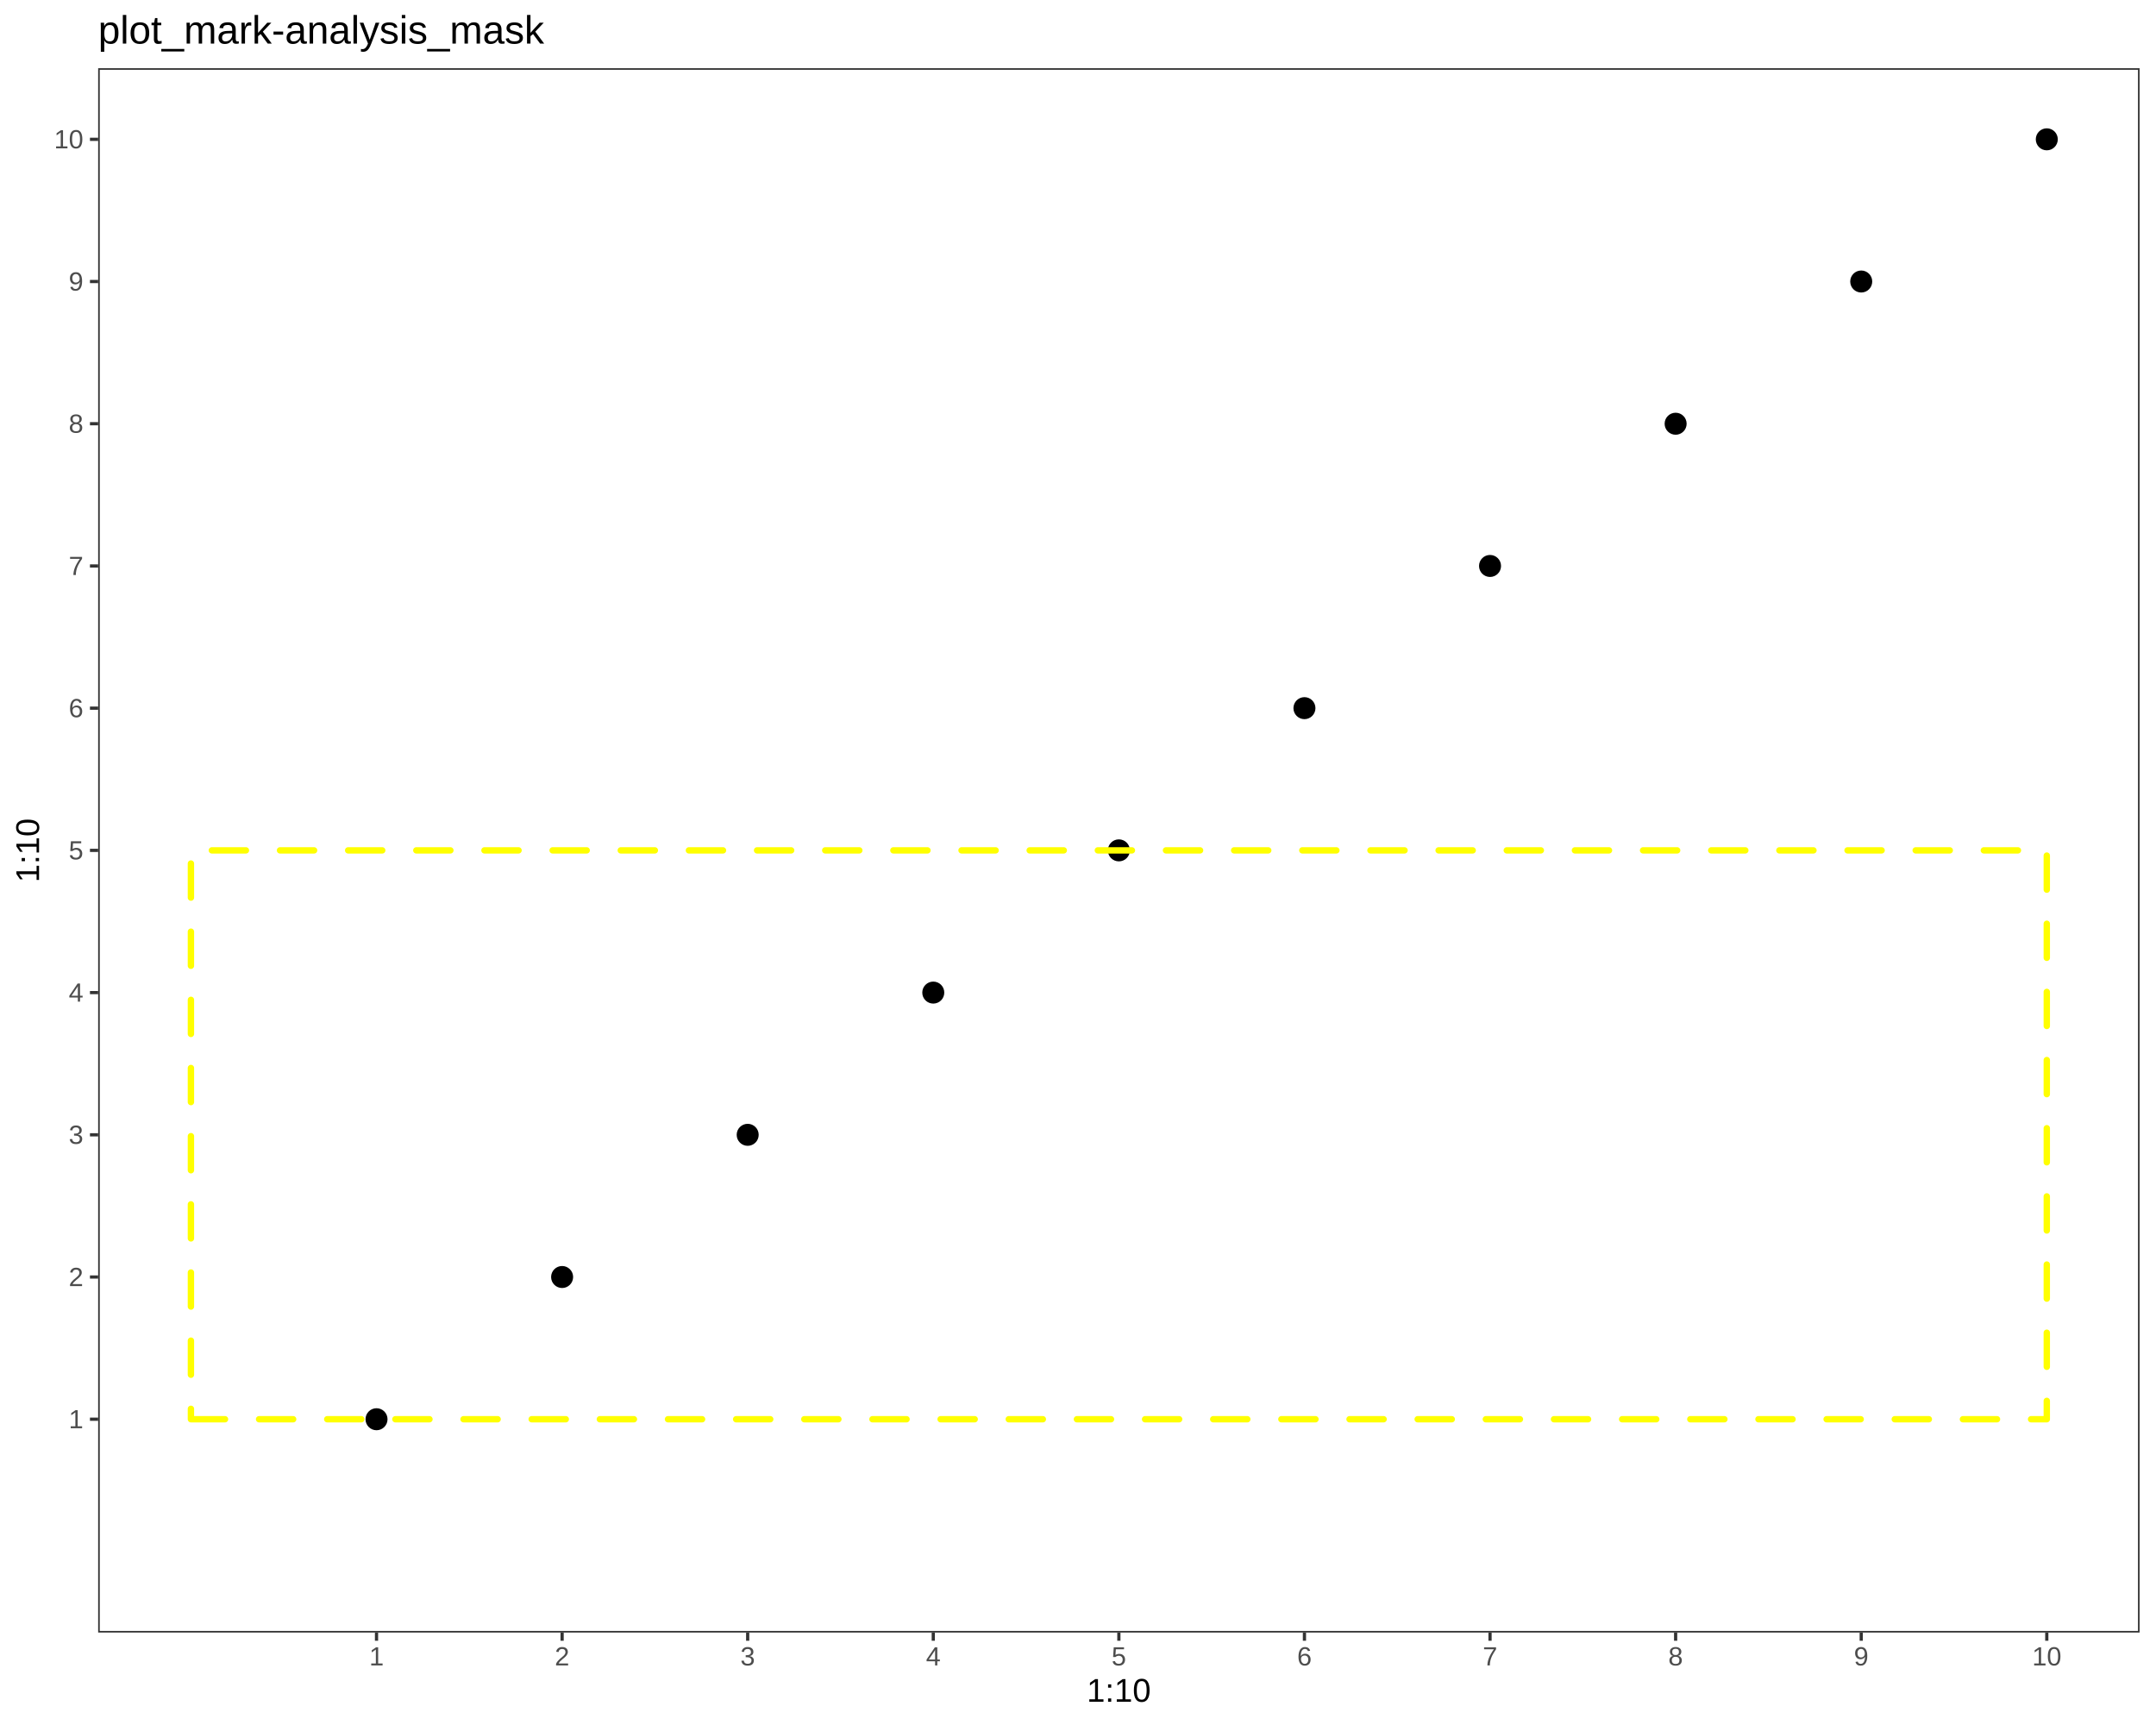
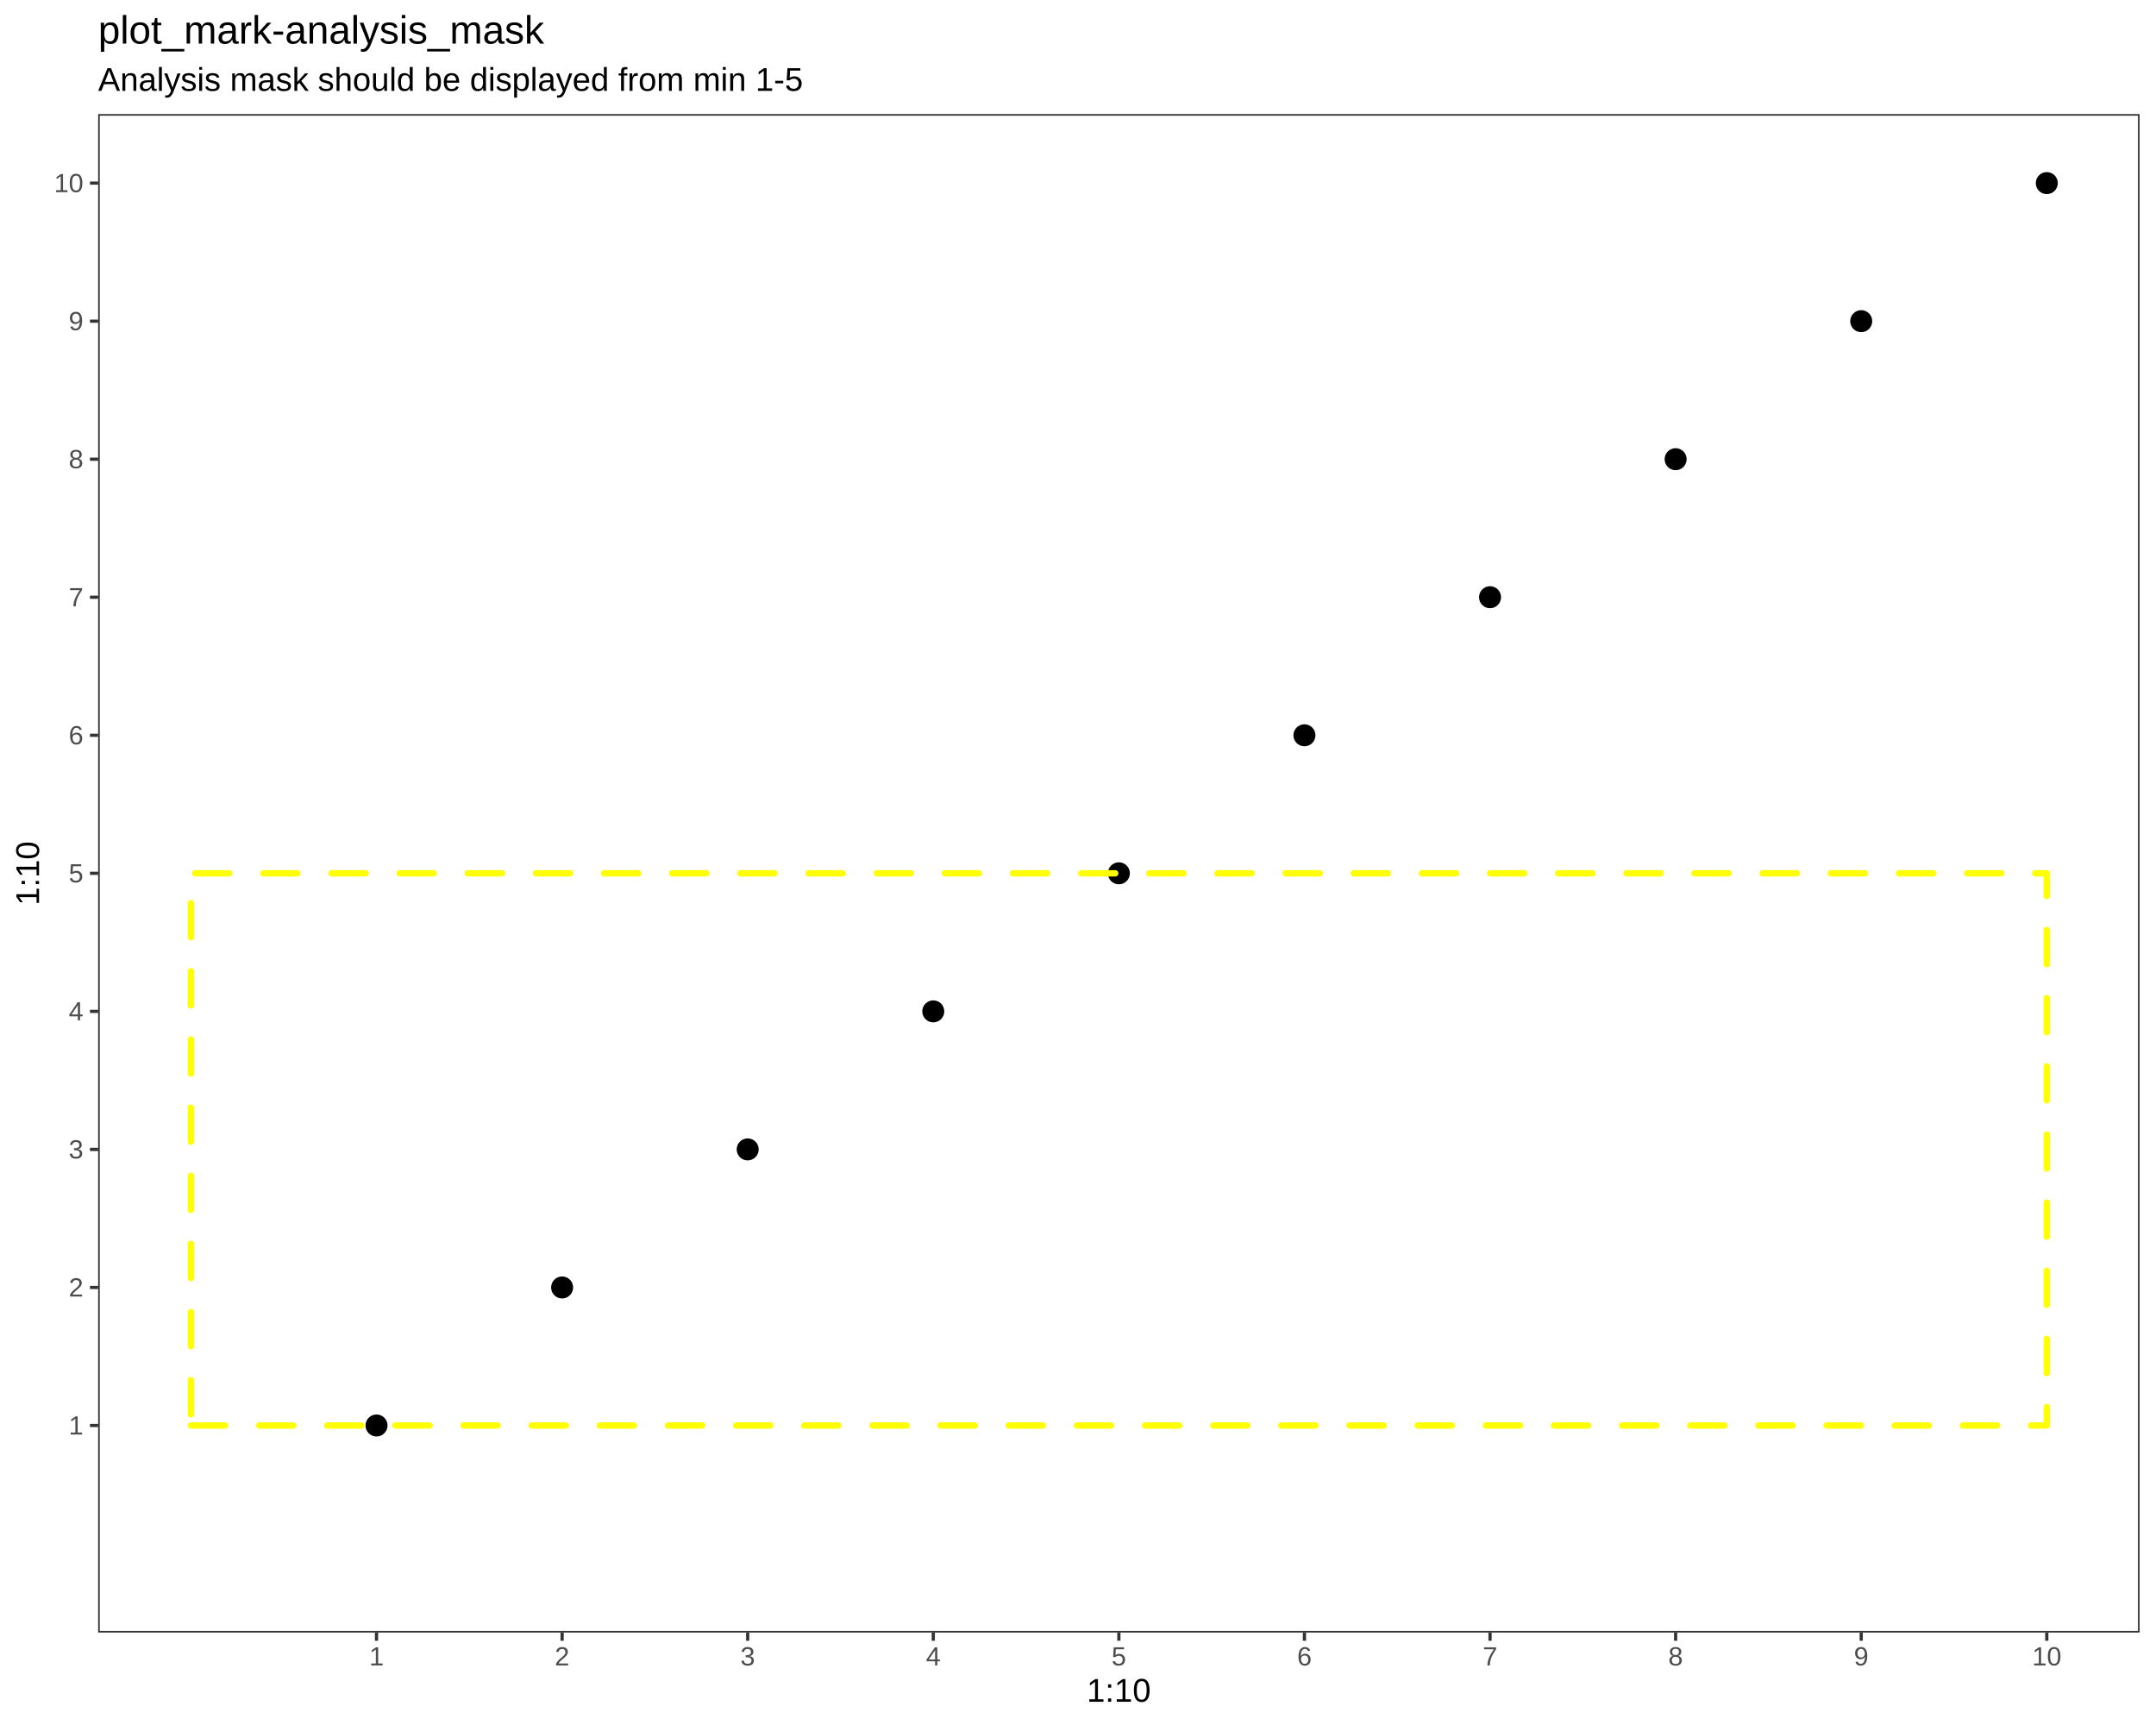
<svg xmlns="http://www.w3.org/2000/svg" viewBox="0 0 720.00 576.00">
  <defs>
    <style type="text/css">
    line, polyline, polygon, path, rect, circle {
      fill: none;
      stroke: #000000;
      stroke-linecap: round;
      stroke-linejoin: round;
      stroke-miterlimit: 10.00;
    }
  </style>
  </defs>
  <rect width="100%" height="100%" style="stroke: none; fill: #FFFFFF;" />
  <rect x="0.00" y="0.00" width="720.00" height="576.00" style="stroke-width: 1.07; stroke: #FFFFFF; fill: #FFFFFF;" />
  <defs>
-     <clipPath id="cpMzIuNzh8NzE0LjUyfDU0NS4xM3wyMi43Nw==">
-       <rect x="32.78" y="22.77" width="681.74" height="522.36" />
+     <clipPath id="cpMzIuNzh8NzE0LjUyfDU0NS4xM3wzOC4wOQ==">
+       <rect x="32.78" y="38.09" width="681.74" height="507.04" />
    </clipPath>
  </defs>
-   <rect x="32.78" y="22.77" width="681.74" height="522.36" style="stroke-width: 1.07; stroke: none; fill: #FFFFFF;" clip-path="url(#cpMzIuNzh8NzE0LjUyfDU0NS4xM3wyMi43Nw==)" />
-   <circle cx="125.74" cy="473.90" r="2.49pt" style="stroke-width: 0.71; fill: #000000;" clip-path="url(#cpMzIuNzh8NzE0LjUyfDU0NS4xM3wyMi43Nw==)" />
-   <circle cx="187.72" cy="426.41" r="2.49pt" style="stroke-width: 0.71; fill: #000000;" clip-path="url(#cpMzIuNzh8NzE0LjUyfDU0NS4xM3wyMi43Nw==)" />
-   <circle cx="249.69" cy="378.93" r="2.49pt" style="stroke-width: 0.71; fill: #000000;" clip-path="url(#cpMzIuNzh8NzE0LjUyfDU0NS4xM3wyMi43Nw==)" />
-   <circle cx="311.67" cy="331.44" r="2.49pt" style="stroke-width: 0.71; fill: #000000;" clip-path="url(#cpMzIuNzh8NzE0LjUyfDU0NS4xM3wyMi43Nw==)" />
-   <circle cx="373.65" cy="283.95" r="2.49pt" style="stroke-width: 0.71; fill: #000000;" clip-path="url(#cpMzIuNzh8NzE0LjUyfDU0NS4xM3wyMi43Nw==)" />
-   <circle cx="435.62" cy="236.46" r="2.49pt" style="stroke-width: 0.71; fill: #000000;" clip-path="url(#cpMzIuNzh8NzE0LjUyfDU0NS4xM3wyMi43Nw==)" />
-   <circle cx="497.60" cy="188.98" r="2.49pt" style="stroke-width: 0.71; fill: #000000;" clip-path="url(#cpMzIuNzh8NzE0LjUyfDU0NS4xM3wyMi43Nw==)" />
-   <circle cx="559.58" cy="141.49" r="2.49pt" style="stroke-width: 0.71; fill: #000000;" clip-path="url(#cpMzIuNzh8NzE0LjUyfDU0NS4xM3wyMi43Nw==)" />
-   <circle cx="621.56" cy="94.00" r="2.49pt" style="stroke-width: 0.71; fill: #000000;" clip-path="url(#cpMzIuNzh8NzE0LjUyfDU0NS4xM3wyMi43Nw==)" />
-   <circle cx="683.53" cy="46.52" r="2.49pt" style="stroke-width: 0.71; fill: #000000;" clip-path="url(#cpMzIuNzh8NzE0LjUyfDU0NS4xM3wyMi43Nw==)" />
-   <polyline points="63.76,473.90 683.53,473.90 683.53,283.95 63.76,283.95 63.76,473.90 " style="stroke-width: 2.13; stroke: #FFFF00; stroke-dasharray: 11.38,11.38;" clip-path="url(#cpMzIuNzh8NzE0LjUyfDU0NS4xM3wyMi43Nw==)" />
-   <rect x="32.78" y="22.77" width="681.74" height="522.36" style="stroke-width: 1.07; stroke: #333333;" clip-path="url(#cpMzIuNzh8NzE0LjUyfDU0NS4xM3wyMi43Nw==)" />
+   <rect x="32.78" y="38.09" width="681.74" height="507.04" style="stroke-width: 1.07; stroke: none; fill: #FFFFFF;" clip-path="url(#cpMzIuNzh8NzE0LjUyfDU0NS4xM3wzOC4wOQ==)" />
+   <circle cx="125.74" cy="475.99" r="2.49pt" style="stroke-width: 0.71; fill: #000000;" clip-path="url(#cpMzIuNzh8NzE0LjUyfDU0NS4xM3wzOC4wOQ==)" />
+   <circle cx="187.72" cy="429.90" r="2.49pt" style="stroke-width: 0.71; fill: #000000;" clip-path="url(#cpMzIuNzh8NzE0LjUyfDU0NS4xM3wzOC4wOQ==)" />
+   <circle cx="249.69" cy="383.80" r="2.49pt" style="stroke-width: 0.71; fill: #000000;" clip-path="url(#cpMzIuNzh8NzE0LjUyfDU0NS4xM3wzOC4wOQ==)" />
+   <circle cx="311.67" cy="337.71" r="2.49pt" style="stroke-width: 0.71; fill: #000000;" clip-path="url(#cpMzIuNzh8NzE0LjUyfDU0NS4xM3wzOC4wOQ==)" />
+   <circle cx="373.65" cy="291.61" r="2.49pt" style="stroke-width: 0.71; fill: #000000;" clip-path="url(#cpMzIuNzh8NzE0LjUyfDU0NS4xM3wzOC4wOQ==)" />
+   <circle cx="435.62" cy="245.52" r="2.49pt" style="stroke-width: 0.71; fill: #000000;" clip-path="url(#cpMzIuNzh8NzE0LjUyfDU0NS4xM3wzOC4wOQ==)" />
+   <circle cx="497.60" cy="199.42" r="2.49pt" style="stroke-width: 0.71; fill: #000000;" clip-path="url(#cpMzIuNzh8NzE0LjUyfDU0NS4xM3wzOC4wOQ==)" />
+   <circle cx="559.58" cy="153.33" r="2.49pt" style="stroke-width: 0.71; fill: #000000;" clip-path="url(#cpMzIuNzh8NzE0LjUyfDU0NS4xM3wzOC4wOQ==)" />
+   <circle cx="621.56" cy="107.24" r="2.49pt" style="stroke-width: 0.71; fill: #000000;" clip-path="url(#cpMzIuNzh8NzE0LjUyfDU0NS4xM3wzOC4wOQ==)" />
+   <circle cx="683.53" cy="61.14" r="2.49pt" style="stroke-width: 0.71; fill: #000000;" clip-path="url(#cpMzIuNzh8NzE0LjUyfDU0NS4xM3wzOC4wOQ==)" />
+   <polyline points="63.76,475.99 683.53,475.99 683.53,291.61 63.76,291.61 63.76,475.99 " style="stroke-width: 2.13; stroke: #FFFF00; stroke-dasharray: 11.38,11.38;" clip-path="url(#cpMzIuNzh8NzE0LjUyfDU0NS4xM3wzOC4wOQ==)" />
+   <rect x="32.78" y="38.09" width="681.74" height="507.04" style="stroke-width: 1.07; stroke: #333333;" clip-path="url(#cpMzIuNzh8NzE0LjUyfDU0NS4xM3wzOC4wOQ==)" />
  <defs>
    <clipPath id="cpMC4wMHw3MjAuMDB8NTc2LjAwfDAuMDA=">
      <rect x="0.00" y="0.00" width="720.00" height="576.00" />
    </clipPath>
  </defs>
  <g clip-path="url(#cpMC4wMHw3MjAuMDB8NTc2LjAwfDAuMDA=)">
-     <text x="22.95" y="476.92" style="font-size: 8.80px; fill: #4D4D4D; font-family: Liberation Sans;" textLength="4.89px" lengthAdjust="spacingAndGlyphs">1</text>
+     <text x="22.95" y="479.01" style="font-size: 8.80px; fill: #4D4D4D; font-family: Liberation Sans;" textLength="4.89px" lengthAdjust="spacingAndGlyphs">1</text>
  </g>
  <g clip-path="url(#cpMC4wMHw3MjAuMDB8NTc2LjAwfDAuMDA=)">
-     <text x="22.95" y="429.44" style="font-size: 8.80px; fill: #4D4D4D; font-family: Liberation Sans;" textLength="4.89px" lengthAdjust="spacingAndGlyphs">2</text>
+     <text x="22.95" y="432.92" style="font-size: 8.80px; fill: #4D4D4D; font-family: Liberation Sans;" textLength="4.89px" lengthAdjust="spacingAndGlyphs">2</text>
  </g>
  <g clip-path="url(#cpMC4wMHw3MjAuMDB8NTc2LjAwfDAuMDA=)">
-     <text x="22.95" y="381.95" style="font-size: 8.80px; fill: #4D4D4D; font-family: Liberation Sans;" textLength="4.89px" lengthAdjust="spacingAndGlyphs">3</text>
+     <text x="22.95" y="386.82" style="font-size: 8.80px; fill: #4D4D4D; font-family: Liberation Sans;" textLength="4.89px" lengthAdjust="spacingAndGlyphs">3</text>
  </g>
  <g clip-path="url(#cpMC4wMHw3MjAuMDB8NTc2LjAwfDAuMDA=)">
-     <text x="22.95" y="334.46" style="font-size: 8.80px; fill: #4D4D4D; font-family: Liberation Sans;" textLength="4.89px" lengthAdjust="spacingAndGlyphs">4</text>
+     <text x="22.95" y="340.73" style="font-size: 8.80px; fill: #4D4D4D; font-family: Liberation Sans;" textLength="4.89px" lengthAdjust="spacingAndGlyphs">4</text>
  </g>
  <g clip-path="url(#cpMC4wMHw3MjAuMDB8NTc2LjAwfDAuMDA=)">
-     <text x="22.95" y="286.97" style="font-size: 8.80px; fill: #4D4D4D; font-family: Liberation Sans;" textLength="4.89px" lengthAdjust="spacingAndGlyphs">5</text>
+     <text x="22.95" y="294.64" style="font-size: 8.80px; fill: #4D4D4D; font-family: Liberation Sans;" textLength="4.89px" lengthAdjust="spacingAndGlyphs">5</text>
  </g>
  <g clip-path="url(#cpMC4wMHw3MjAuMDB8NTc2LjAwfDAuMDA=)">
-     <text x="22.95" y="239.49" style="font-size: 8.80px; fill: #4D4D4D; font-family: Liberation Sans;" textLength="4.89px" lengthAdjust="spacingAndGlyphs">6</text>
+     <text x="22.95" y="248.54" style="font-size: 8.80px; fill: #4D4D4D; font-family: Liberation Sans;" textLength="4.89px" lengthAdjust="spacingAndGlyphs">6</text>
  </g>
  <g clip-path="url(#cpMC4wMHw3MjAuMDB8NTc2LjAwfDAuMDA=)">
-     <text x="22.95" y="192.00" style="font-size: 8.80px; fill: #4D4D4D; font-family: Liberation Sans;" textLength="4.89px" lengthAdjust="spacingAndGlyphs">7</text>
+     <text x="22.95" y="202.45" style="font-size: 8.80px; fill: #4D4D4D; font-family: Liberation Sans;" textLength="4.89px" lengthAdjust="spacingAndGlyphs">7</text>
  </g>
  <g clip-path="url(#cpMC4wMHw3MjAuMDB8NTc2LjAwfDAuMDA=)">
-     <text x="22.95" y="144.51" style="font-size: 8.80px; fill: #4D4D4D; font-family: Liberation Sans;" textLength="4.89px" lengthAdjust="spacingAndGlyphs">8</text>
+     <text x="22.95" y="156.35" style="font-size: 8.80px; fill: #4D4D4D; font-family: Liberation Sans;" textLength="4.89px" lengthAdjust="spacingAndGlyphs">8</text>
  </g>
  <g clip-path="url(#cpMC4wMHw3MjAuMDB8NTc2LjAwfDAuMDA=)">
-     <text x="22.95" y="97.03" style="font-size: 8.80px; fill: #4D4D4D; font-family: Liberation Sans;" textLength="4.89px" lengthAdjust="spacingAndGlyphs">9</text>
+     <text x="22.95" y="110.26" style="font-size: 8.80px; fill: #4D4D4D; font-family: Liberation Sans;" textLength="4.89px" lengthAdjust="spacingAndGlyphs">9</text>
  </g>
  <g clip-path="url(#cpMC4wMHw3MjAuMDB8NTc2LjAwfDAuMDA=)">
-     <text x="18.06" y="49.54" style="font-size: 8.80px; fill: #4D4D4D; font-family: Liberation Sans;" textLength="9.78px" lengthAdjust="spacingAndGlyphs">10</text>
+     <text x="18.06" y="64.17" style="font-size: 8.80px; fill: #4D4D4D; font-family: Liberation Sans;" textLength="9.78px" lengthAdjust="spacingAndGlyphs">10</text>
  </g>
-   <polyline points="30.04,473.90 32.78,473.90 " style="stroke-width: 1.07; stroke: #333333; stroke-linecap: butt;" clip-path="url(#cpMC4wMHw3MjAuMDB8NTc2LjAwfDAuMDA=)" />
-   <polyline points="30.04,426.41 32.78,426.41 " style="stroke-width: 1.07; stroke: #333333; stroke-linecap: butt;" clip-path="url(#cpMC4wMHw3MjAuMDB8NTc2LjAwfDAuMDA=)" />
-   <polyline points="30.04,378.93 32.78,378.93 " style="stroke-width: 1.07; stroke: #333333; stroke-linecap: butt;" clip-path="url(#cpMC4wMHw3MjAuMDB8NTc2LjAwfDAuMDA=)" />
-   <polyline points="30.04,331.44 32.78,331.44 " style="stroke-width: 1.07; stroke: #333333; stroke-linecap: butt;" clip-path="url(#cpMC4wMHw3MjAuMDB8NTc2LjAwfDAuMDA=)" />
-   <polyline points="30.04,283.95 32.78,283.95 " style="stroke-width: 1.07; stroke: #333333; stroke-linecap: butt;" clip-path="url(#cpMC4wMHw3MjAuMDB8NTc2LjAwfDAuMDA=)" />
-   <polyline points="30.04,236.46 32.78,236.46 " style="stroke-width: 1.07; stroke: #333333; stroke-linecap: butt;" clip-path="url(#cpMC4wMHw3MjAuMDB8NTc2LjAwfDAuMDA=)" />
-   <polyline points="30.04,188.98 32.78,188.98 " style="stroke-width: 1.07; stroke: #333333; stroke-linecap: butt;" clip-path="url(#cpMC4wMHw3MjAuMDB8NTc2LjAwfDAuMDA=)" />
-   <polyline points="30.04,141.49 32.78,141.49 " style="stroke-width: 1.07; stroke: #333333; stroke-linecap: butt;" clip-path="url(#cpMC4wMHw3MjAuMDB8NTc2LjAwfDAuMDA=)" />
-   <polyline points="30.04,94.00 32.78,94.00 " style="stroke-width: 1.07; stroke: #333333; stroke-linecap: butt;" clip-path="url(#cpMC4wMHw3MjAuMDB8NTc2LjAwfDAuMDA=)" />
-   <polyline points="30.04,46.52 32.78,46.52 " style="stroke-width: 1.07; stroke: #333333; stroke-linecap: butt;" clip-path="url(#cpMC4wMHw3MjAuMDB8NTc2LjAwfDAuMDA=)" />
+   <polyline points="30.04,475.99 32.78,475.99 " style="stroke-width: 1.07; stroke: #333333; stroke-linecap: butt;" clip-path="url(#cpMC4wMHw3MjAuMDB8NTc2LjAwfDAuMDA=)" />
+   <polyline points="30.04,429.90 32.78,429.90 " style="stroke-width: 1.07; stroke: #333333; stroke-linecap: butt;" clip-path="url(#cpMC4wMHw3MjAuMDB8NTc2LjAwfDAuMDA=)" />
+   <polyline points="30.04,383.80 32.78,383.80 " style="stroke-width: 1.07; stroke: #333333; stroke-linecap: butt;" clip-path="url(#cpMC4wMHw3MjAuMDB8NTc2LjAwfDAuMDA=)" />
+   <polyline points="30.04,337.71 32.78,337.71 " style="stroke-width: 1.07; stroke: #333333; stroke-linecap: butt;" clip-path="url(#cpMC4wMHw3MjAuMDB8NTc2LjAwfDAuMDA=)" />
+   <polyline points="30.04,291.61 32.78,291.61 " style="stroke-width: 1.07; stroke: #333333; stroke-linecap: butt;" clip-path="url(#cpMC4wMHw3MjAuMDB8NTc2LjAwfDAuMDA=)" />
+   <polyline points="30.04,245.52 32.78,245.52 " style="stroke-width: 1.07; stroke: #333333; stroke-linecap: butt;" clip-path="url(#cpMC4wMHw3MjAuMDB8NTc2LjAwfDAuMDA=)" />
+   <polyline points="30.04,199.42 32.78,199.42 " style="stroke-width: 1.07; stroke: #333333; stroke-linecap: butt;" clip-path="url(#cpMC4wMHw3MjAuMDB8NTc2LjAwfDAuMDA=)" />
+   <polyline points="30.04,153.33 32.78,153.33 " style="stroke-width: 1.07; stroke: #333333; stroke-linecap: butt;" clip-path="url(#cpMC4wMHw3MjAuMDB8NTc2LjAwfDAuMDA=)" />
+   <polyline points="30.04,107.24 32.78,107.24 " style="stroke-width: 1.07; stroke: #333333; stroke-linecap: butt;" clip-path="url(#cpMC4wMHw3MjAuMDB8NTc2LjAwfDAuMDA=)" />
+   <polyline points="30.04,61.14 32.78,61.14 " style="stroke-width: 1.07; stroke: #333333; stroke-linecap: butt;" clip-path="url(#cpMC4wMHw3MjAuMDB8NTc2LjAwfDAuMDA=)" />
  <polyline points="125.74,547.87 125.74,545.13 " style="stroke-width: 1.07; stroke: #333333; stroke-linecap: butt;" clip-path="url(#cpMC4wMHw3MjAuMDB8NTc2LjAwfDAuMDA=)" />
  <polyline points="187.72,547.87 187.72,545.13 " style="stroke-width: 1.07; stroke: #333333; stroke-linecap: butt;" clip-path="url(#cpMC4wMHw3MjAuMDB8NTc2LjAwfDAuMDA=)" />
  <polyline points="249.69,547.87 249.69,545.13 " style="stroke-width: 1.07; stroke: #333333; stroke-linecap: butt;" clip-path="url(#cpMC4wMHw3MjAuMDB8NTc2LjAwfDAuMDA=)" />
  <polyline points="311.67,547.87 311.67,545.13 " style="stroke-width: 1.07; stroke: #333333; stroke-linecap: butt;" clip-path="url(#cpMC4wMHw3MjAuMDB8NTc2LjAwfDAuMDA=)" />
  <polyline points="373.65,547.87 373.65,545.13 " style="stroke-width: 1.07; stroke: #333333; stroke-linecap: butt;" clip-path="url(#cpMC4wMHw3MjAuMDB8NTc2LjAwfDAuMDA=)" />
  <polyline points="435.62,547.87 435.62,545.13 " style="stroke-width: 1.07; stroke: #333333; stroke-linecap: butt;" clip-path="url(#cpMC4wMHw3MjAuMDB8NTc2LjAwfDAuMDA=)" />
  <polyline points="497.60,547.87 497.60,545.13 " style="stroke-width: 1.07; stroke: #333333; stroke-linecap: butt;" clip-path="url(#cpMC4wMHw3MjAuMDB8NTc2LjAwfDAuMDA=)" />
  <polyline points="559.58,547.87 559.58,545.13 " style="stroke-width: 1.07; stroke: #333333; stroke-linecap: butt;" clip-path="url(#cpMC4wMHw3MjAuMDB8NTc2LjAwfDAuMDA=)" />
  <polyline points="621.56,547.87 621.56,545.13 " style="stroke-width: 1.07; stroke: #333333; stroke-linecap: butt;" clip-path="url(#cpMC4wMHw3MjAuMDB8NTc2LjAwfDAuMDA=)" />
  <polyline points="683.53,547.87 683.53,545.13 " style="stroke-width: 1.07; stroke: #333333; stroke-linecap: butt;" clip-path="url(#cpMC4wMHw3MjAuMDB8NTc2LjAwfDAuMDA=)" />
  <g clip-path="url(#cpMC4wMHw3MjAuMDB8NTc2LjAwfDAuMDA=)">
    <text x="123.30" y="556.11" style="font-size: 8.80px; fill: #4D4D4D; font-family: Liberation Sans;" textLength="4.89px" lengthAdjust="spacingAndGlyphs">1</text>
  </g>
  <g clip-path="url(#cpMC4wMHw3MjAuMDB8NTc2LjAwfDAuMDA=)">
    <text x="185.27" y="556.11" style="font-size: 8.80px; fill: #4D4D4D; font-family: Liberation Sans;" textLength="4.89px" lengthAdjust="spacingAndGlyphs">2</text>
  </g>
  <g clip-path="url(#cpMC4wMHw3MjAuMDB8NTc2LjAwfDAuMDA=)">
    <text x="247.25" y="556.11" style="font-size: 8.80px; fill: #4D4D4D; font-family: Liberation Sans;" textLength="4.89px" lengthAdjust="spacingAndGlyphs">3</text>
  </g>
  <g clip-path="url(#cpMC4wMHw3MjAuMDB8NTc2LjAwfDAuMDA=)">
    <text x="309.23" y="556.11" style="font-size: 8.80px; fill: #4D4D4D; font-family: Liberation Sans;" textLength="4.89px" lengthAdjust="spacingAndGlyphs">4</text>
  </g>
  <g clip-path="url(#cpMC4wMHw3MjAuMDB8NTc2LjAwfDAuMDA=)">
    <text x="371.20" y="556.11" style="font-size: 8.80px; fill: #4D4D4D; font-family: Liberation Sans;" textLength="4.89px" lengthAdjust="spacingAndGlyphs">5</text>
  </g>
  <g clip-path="url(#cpMC4wMHw3MjAuMDB8NTc2LjAwfDAuMDA=)">
    <text x="433.18" y="556.11" style="font-size: 8.80px; fill: #4D4D4D; font-family: Liberation Sans;" textLength="4.89px" lengthAdjust="spacingAndGlyphs">6</text>
  </g>
  <g clip-path="url(#cpMC4wMHw3MjAuMDB8NTc2LjAwfDAuMDA=)">
    <text x="495.16" y="556.11" style="font-size: 8.80px; fill: #4D4D4D; font-family: Liberation Sans;" textLength="4.89px" lengthAdjust="spacingAndGlyphs">7</text>
  </g>
  <g clip-path="url(#cpMC4wMHw3MjAuMDB8NTc2LjAwfDAuMDA=)">
    <text x="557.13" y="556.11" style="font-size: 8.80px; fill: #4D4D4D; font-family: Liberation Sans;" textLength="4.89px" lengthAdjust="spacingAndGlyphs">8</text>
  </g>
  <g clip-path="url(#cpMC4wMHw3MjAuMDB8NTc2LjAwfDAuMDA=)">
    <text x="619.11" y="556.11" style="font-size: 8.80px; fill: #4D4D4D; font-family: Liberation Sans;" textLength="4.89px" lengthAdjust="spacingAndGlyphs">9</text>
  </g>
  <g clip-path="url(#cpMC4wMHw3MjAuMDB8NTc2LjAwfDAuMDA=)">
    <text x="678.64" y="556.11" style="font-size: 8.80px; fill: #4D4D4D; font-family: Liberation Sans;" textLength="9.78px" lengthAdjust="spacingAndGlyphs">10</text>
  </g>
  <g clip-path="url(#cpMC4wMHw3MjAuMDB8NTc2LjAwfDAuMDA=)">
    <text x="362.93" y="568.24" style="font-size: 11.00px; font-family: Liberation Sans;" textLength="21.44px" lengthAdjust="spacingAndGlyphs">1:10</text>
  </g>
  <g clip-path="url(#cpMC4wMHw3MjAuMDB8NTc2LjAwfDAuMDA=)">
-     <text transform="translate(13.04,294.67) rotate(-90)" style="font-size: 11.00px; font-family: Liberation Sans;" textLength="21.44px" lengthAdjust="spacingAndGlyphs">1:10</text>
+     <text transform="translate(13.04,302.33) rotate(-90)" style="font-size: 11.00px; font-family: Liberation Sans;" textLength="21.44px" lengthAdjust="spacingAndGlyphs">1:10</text>
+   </g>
+   <g clip-path="url(#cpMC4wMHw3MjAuMDB8NTc2LjAwfDAuMDA=)">
+     <text x="32.78" y="30.33" style="font-size: 11.00px; font-family: Liberation Sans;" textLength="235.50px" lengthAdjust="spacingAndGlyphs">Analysis mask should be displayed from min 1-5</text>
  </g>
  <g clip-path="url(#cpMC4wMHw3MjAuMDB8NTc2LjAwfDAuMDA=)">
    <text x="32.78" y="14.56" style="font-size: 13.20px; font-family: Liberation Sans;" textLength="148.73px" lengthAdjust="spacingAndGlyphs">plot_mark-analysis_mask</text>
  </g>
</svg>
